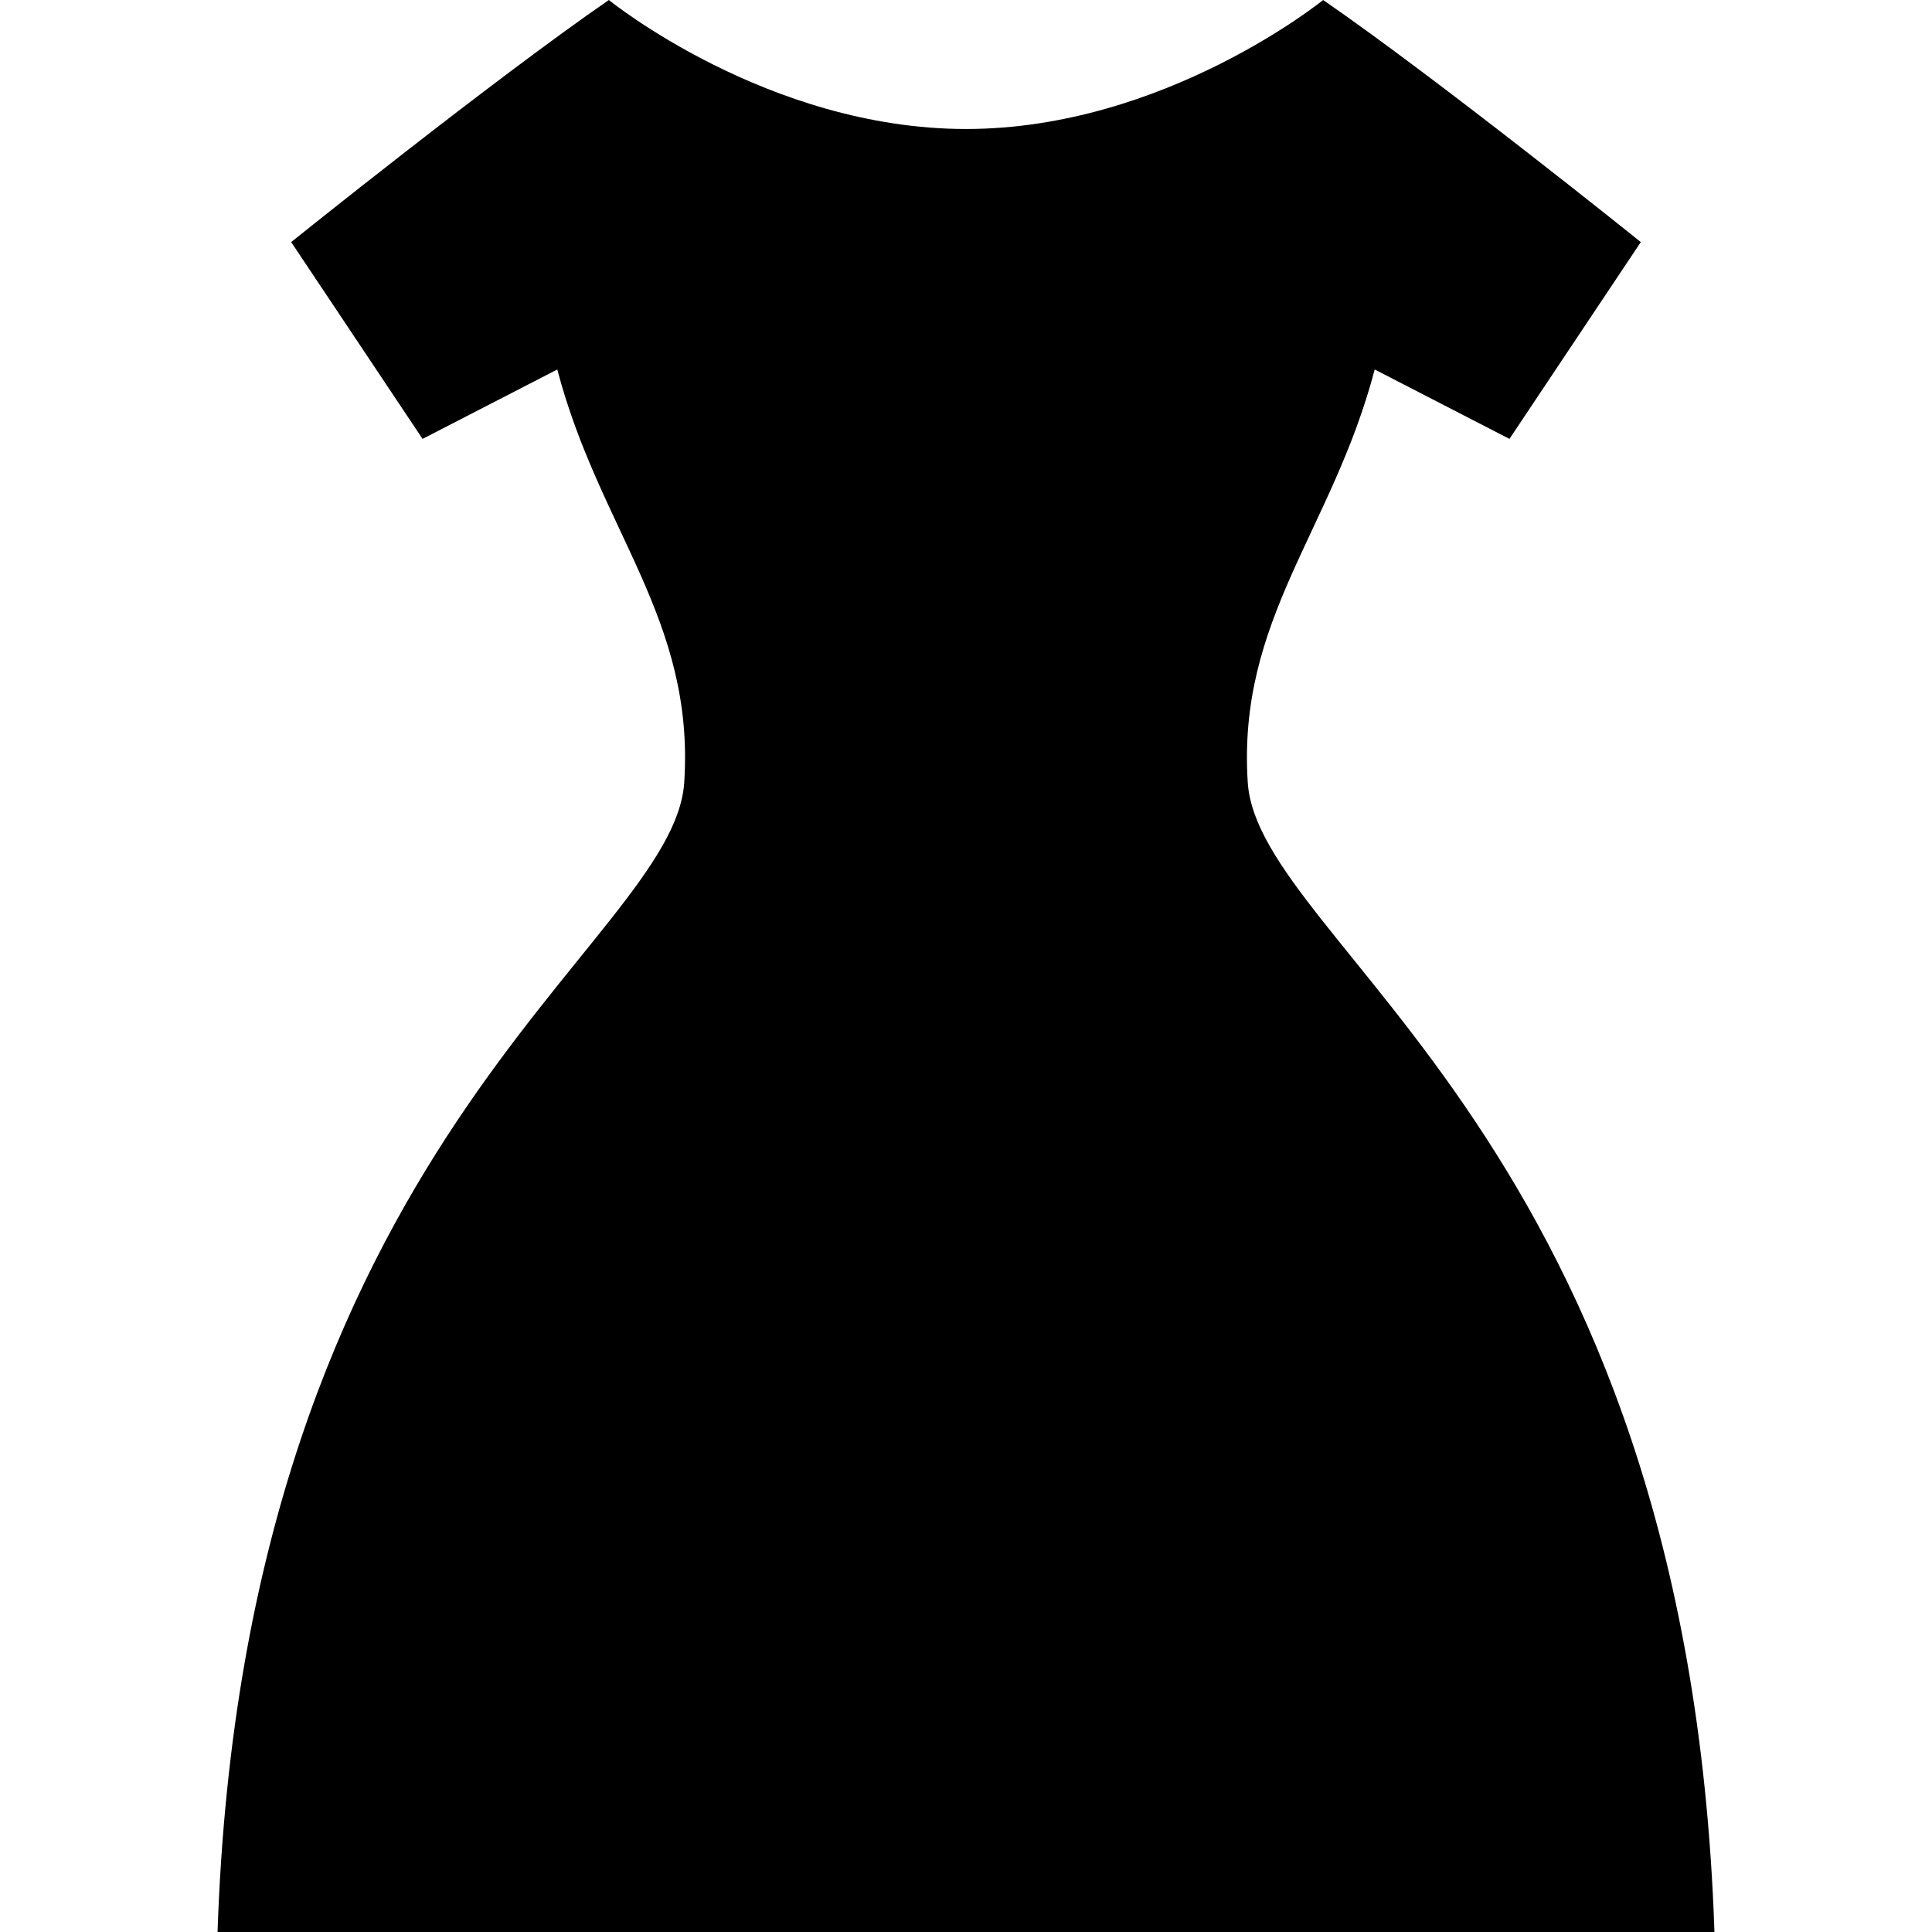
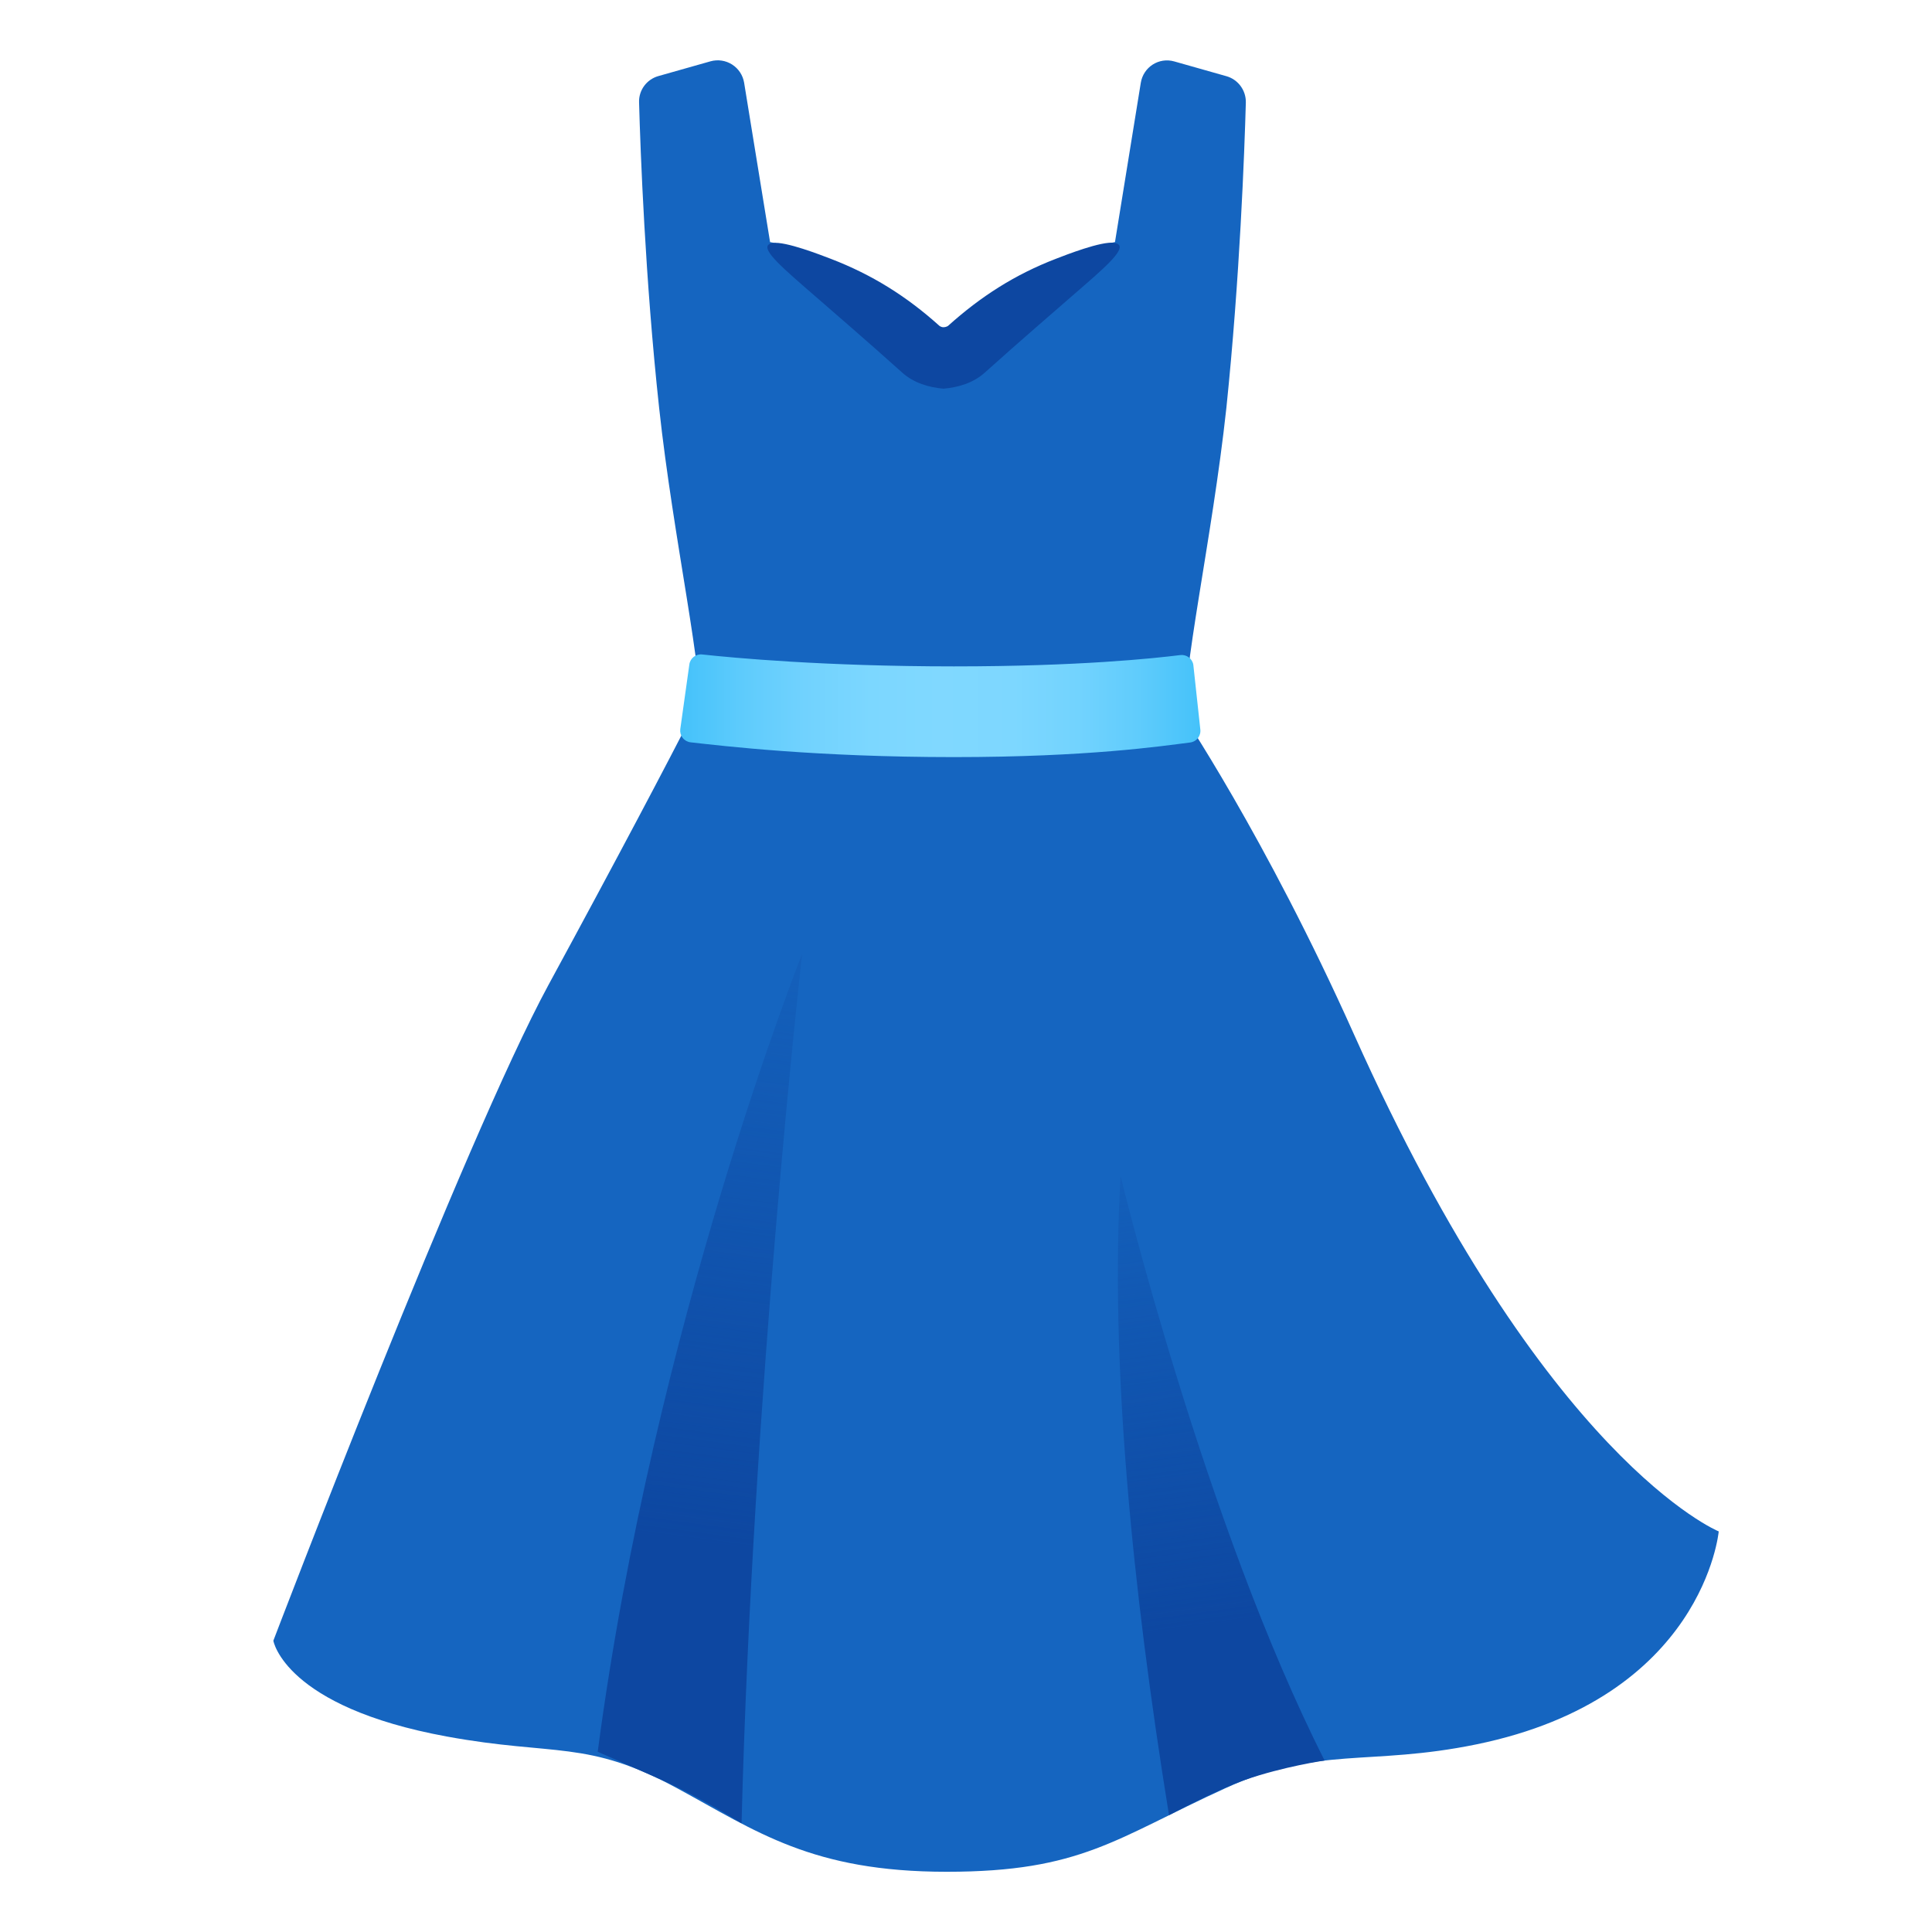
- <svg xmlns="http://www.w3.org/2000/svg" height="800px" width="800px" version="1.1" id="_x32_" viewBox="0 0 512 512" xml:space="preserve">
-   <style type="text/css">
- 	.st0{fill:#000000;}
- </style>
-   <g>
-     <path class="st0" d="M57.653,512h396.693c-7.07-210.098-120.872-261.389-123.68-304.672c-2.803-43.274,22.467-66.848,33.646-109.41   l35.708,18.394l34.814-52.161c0,0-53.416-42.94-84.19-64.151c0,0-42.065,34.184-94.644,34.184C203.424,34.184,161.354,0,161.354,0   c-30.773,21.212-84.19,64.151-84.19,64.151l34.818,52.161l35.704-18.394c11.18,42.561,36.454,66.136,33.646,109.41   C178.525,250.611,64.723,301.902,57.653,512z" />
-   </g>
+ <svg xmlns="http://www.w3.org/2000/svg" width="800px" height="800px" viewBox="0 0 128 128" aria-hidden="true" role="img" class="iconify iconify--noto" preserveAspectRatio="xMidYMid meet">
+   <path d="M89.71 68.54c-5.89-13.16-11.59-21.56-11.59-21.56v-.01H46.05c-1.91 3.74-5.11 9.81-9.71 18.28c-5.59 10.3-18.23 43.45-18.23 43.45s.74 4.38 11.5 6.35c7.14 1.31 9.29.19 15.26 3.43c5.27 2.86 8.92 5.53 17.85 5.53s11.18-2.21 18.45-5.53c6.19-2.83 9.53-1.45 16.64-2.91c15.07-3.09 16.06-14.11 16.06-14.11s-11.52-4.69-24.16-32.92z" fill="#1565c0" />
+   <path d="M82.54 6.8c.02-.81-.51-1.53-1.28-1.75l-3.46-.98c-1.02-.29-2.05.37-2.22 1.42l-1.71 10.55s-5.3.91-11.17 5.69l-.39-.01c-5.87-4.78-11.29-5.68-11.29-5.68L49.3 5.48a1.773 1.773 0 0 0-2.22-1.42l-3.46.98c-.78.22-1.31.94-1.28 1.75c.09 3.23.4 11.68 1.33 20.24c.95 8.76 3 17.7 2.72 20.85c0 0 8.04 1.1 15.81 1.18v.01h.52v-.01c7.76-.07 15.81-1.18 15.81-1.18c-.28-3.15 1.77-12.09 2.72-20.85c.89-8.56 1.2-17 1.29-20.23z" fill="#1565c0" />
+   <linearGradient id="IconifyId17ecdb2904d178eab7804" gradientUnits="userSpaceOnUse" x1="37.617" y1="46.75" x2="86.158" y2="46.75">
+     <stop offset="0" stop-color="#03a9f4" />
+     <stop offset=".061" stop-color="#20b4f7" />
+     <stop offset=".147" stop-color="#42c1fa" />
+     <stop offset=".235" stop-color="#5dcbfc" />
+     <stop offset=".323" stop-color="#71d2fe" />
+     <stop offset=".414" stop-color="#7cd7ff" />
+     <stop offset=".509" stop-color="#80d8ff" />
+     <stop offset=".609" stop-color="#7dd7ff" />
+     <stop offset=".696" stop-color="#72d3fe" />
+     <stop offset=".777" stop-color="#60ccfc" />
+     <stop offset=".856" stop-color="#47c3fa" />
+     <stop offset=".931" stop-color="#27b7f7" />
+     <stop offset="1" stop-color="#03a9f4" />
+   </linearGradient>
+   <path d="M63.2 50.16c-9.1 0-15.33-.74-17.45-.98a.779.779 0 0 1-.68-.87l.6-4.28a.77.77 0 0 1 .85-.67c2.03.22 8.09.79 16.68.79c8.26 0 13.23-.53 15-.75c.41-.05.79.23.86.64l.46 4.25c.07.43-.22.84-.66.9c-1.89.24-6.78.97-15.66.97z" fill="url(#IconifyId17ecdb2904d178eab7804)" />
+   <path d="M73.82 16.09c-.84-.13-3.23.81-3.85 1.05c-2.73 1.05-4.99 2.5-7.16 4.45c-.01.01-.14.09-.3.09c-.16 0-.27-.09-.28-.1c-2.17-1.95-4.45-3.38-7.18-4.43c-.63-.24-3.02-1.18-3.85-1.05c-1 .15.21 1.26 2.02 2.84c1.82 1.58 4.39 3.8 6.57 5.76c.75.67 1.75.97 2.72 1.05c.97-.08 1.97-.38 2.72-1.05c2.18-1.96 4.75-4.18 6.57-5.76s3.02-2.7 2.02-2.85z" fill="#0d47a1" />
+   <linearGradient id="IconifyId17ecdb2904d178eab7805" gradientUnits="userSpaceOnUse" x1="44.427" y1="117.96" x2="51.535" y2="64.944">
+     <stop offset=".297" stop-color="#0d47a1" />
+     <stop offset="1" stop-color="#0d47a1" stop-opacity=".2" />
+   </linearGradient>
+   <path d="M39.6 116.06c3.73-28.23 13.54-52.85 13.54-52.85s-3.28 29.02-4.01 57.59c0 0-2.85-1.8-5.46-2.95c-2.61-1.15-4.07-1.79-4.07-1.79z" fill="url(#IconifyId17ecdb2904d178eab7805)" />
+   <linearGradient id="IconifyId17ecdb2904d178eab7806" gradientUnits="userSpaceOnUse" x1="82.779" y1="120.125" x2="76.996" y2="77.91">
+     <stop offset=".297" stop-color="#0d47a1" />
+     <stop offset="1" stop-color="#0d47a1" stop-opacity=".2" />
+   </linearGradient>
+   <path d="M77.45 120.26c-2.45-15.11-3.92-30.15-3.21-42.35c0 0 5.55 22.99 13.52 38.73c0 0-2.71.39-5.3 1.29c-1.81.63-5.01 2.33-5.01 2.33z" fill="url(#IconifyId17ecdb2904d178eab7806)" />
</svg>
